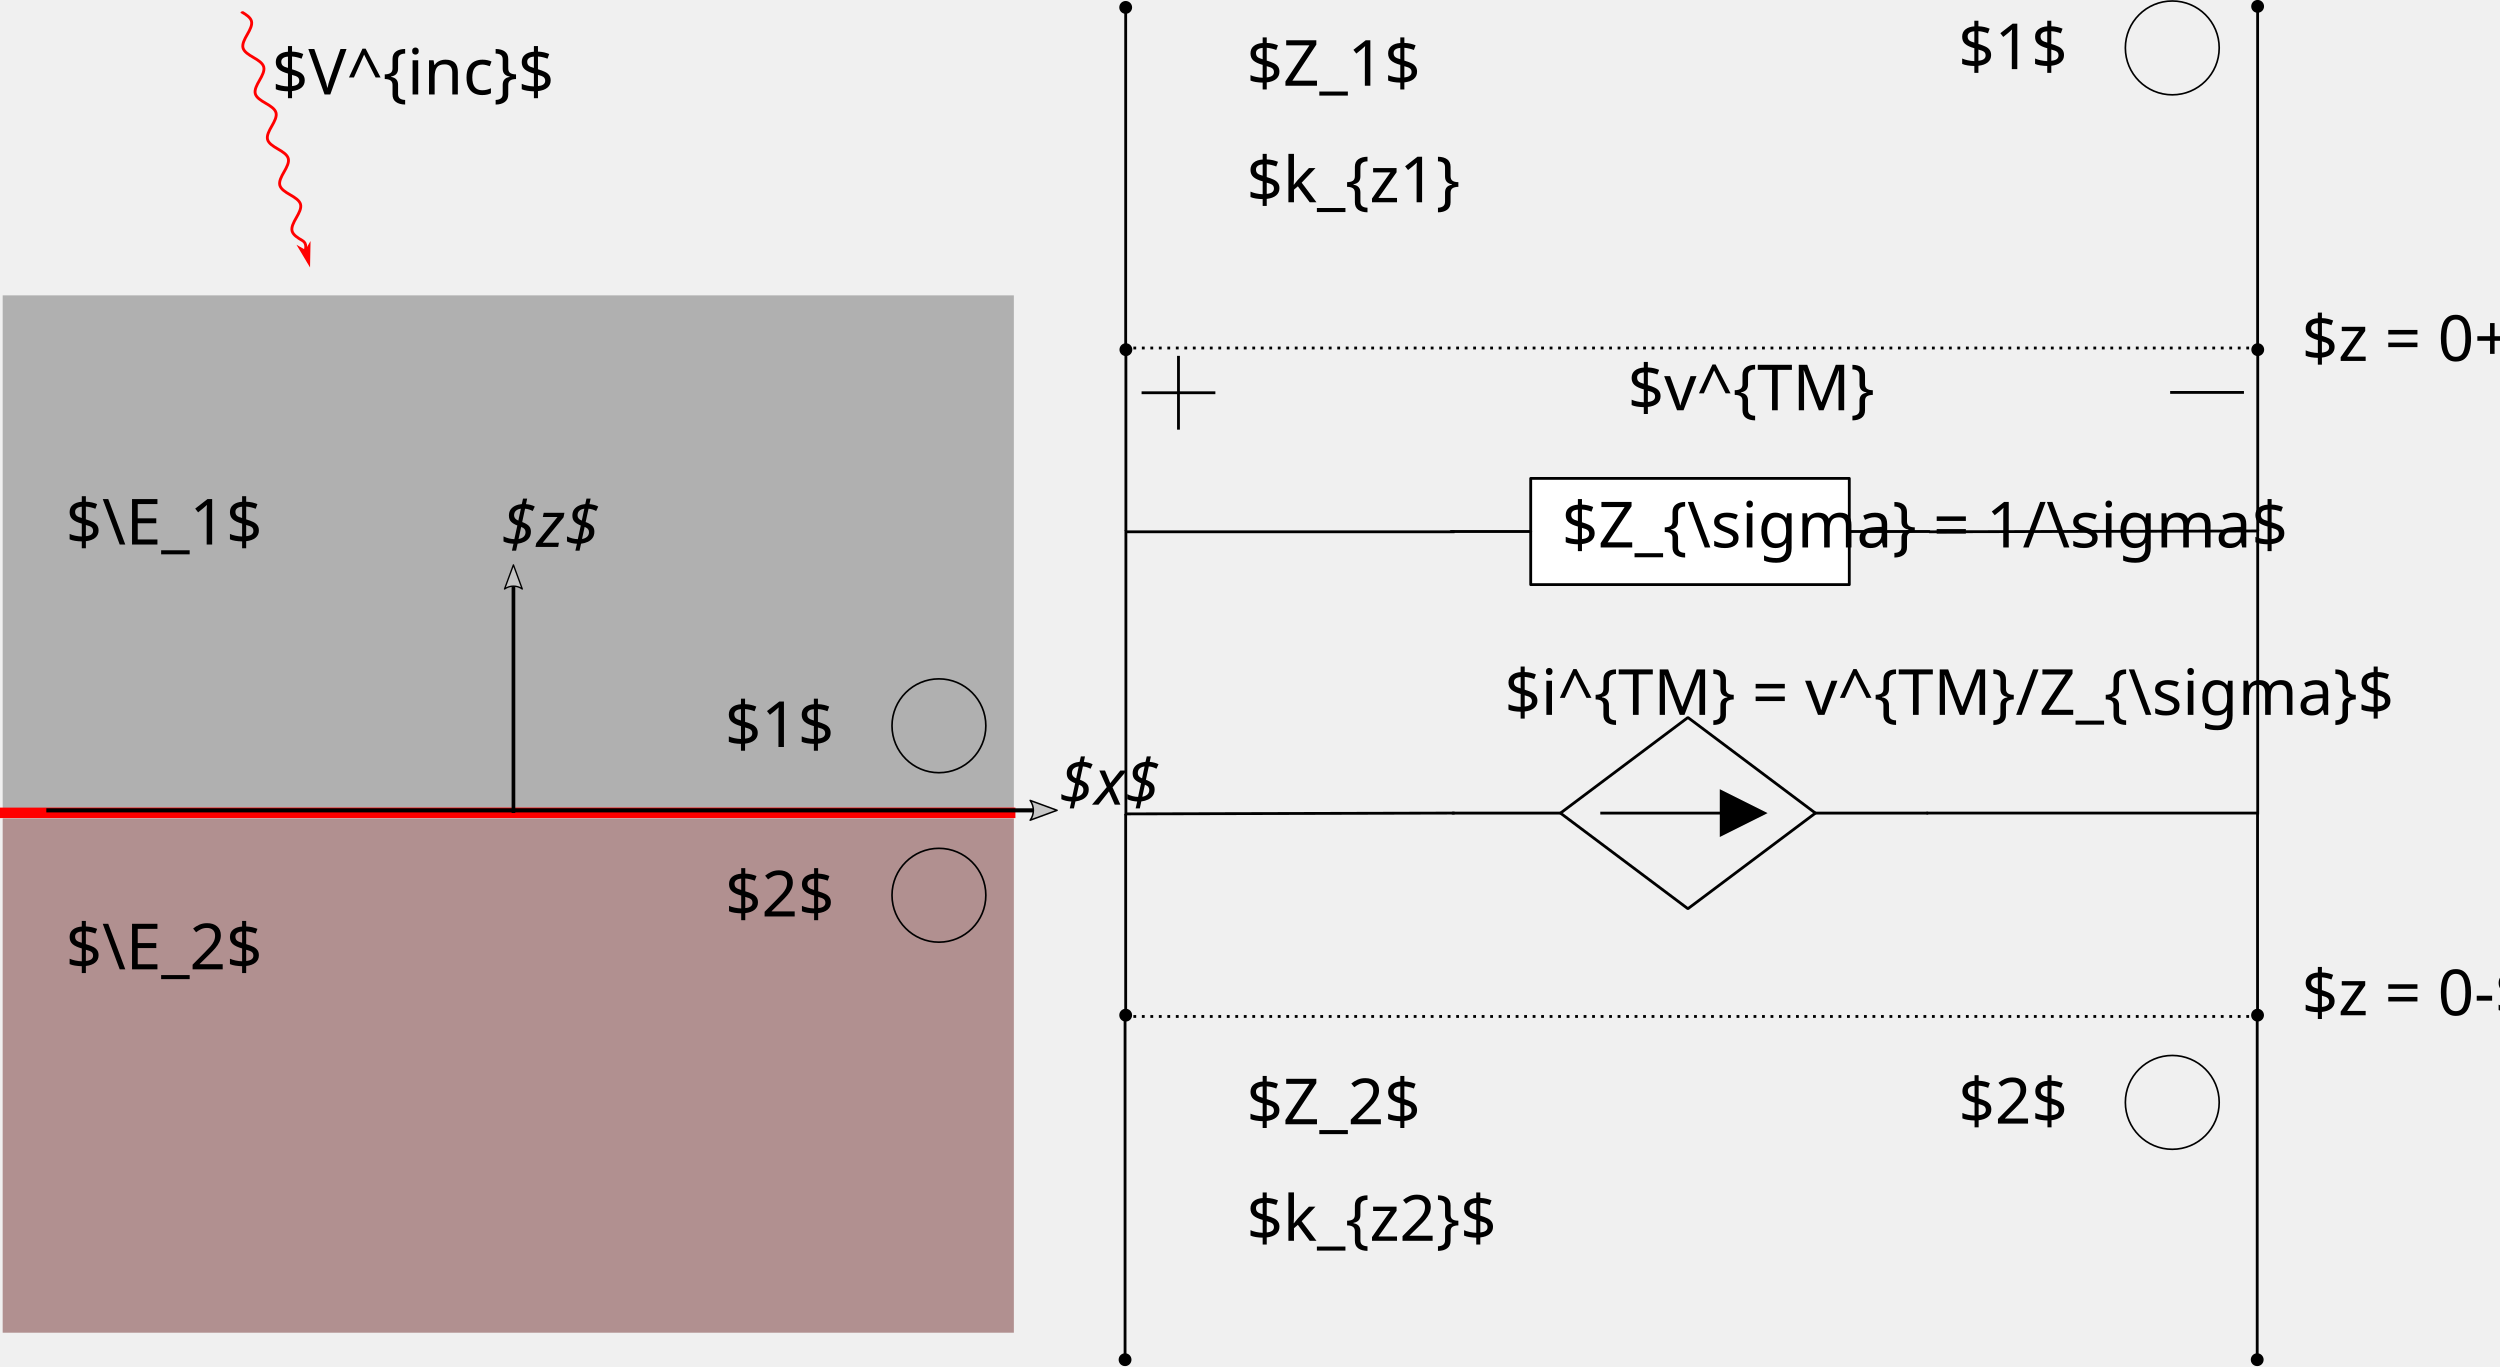
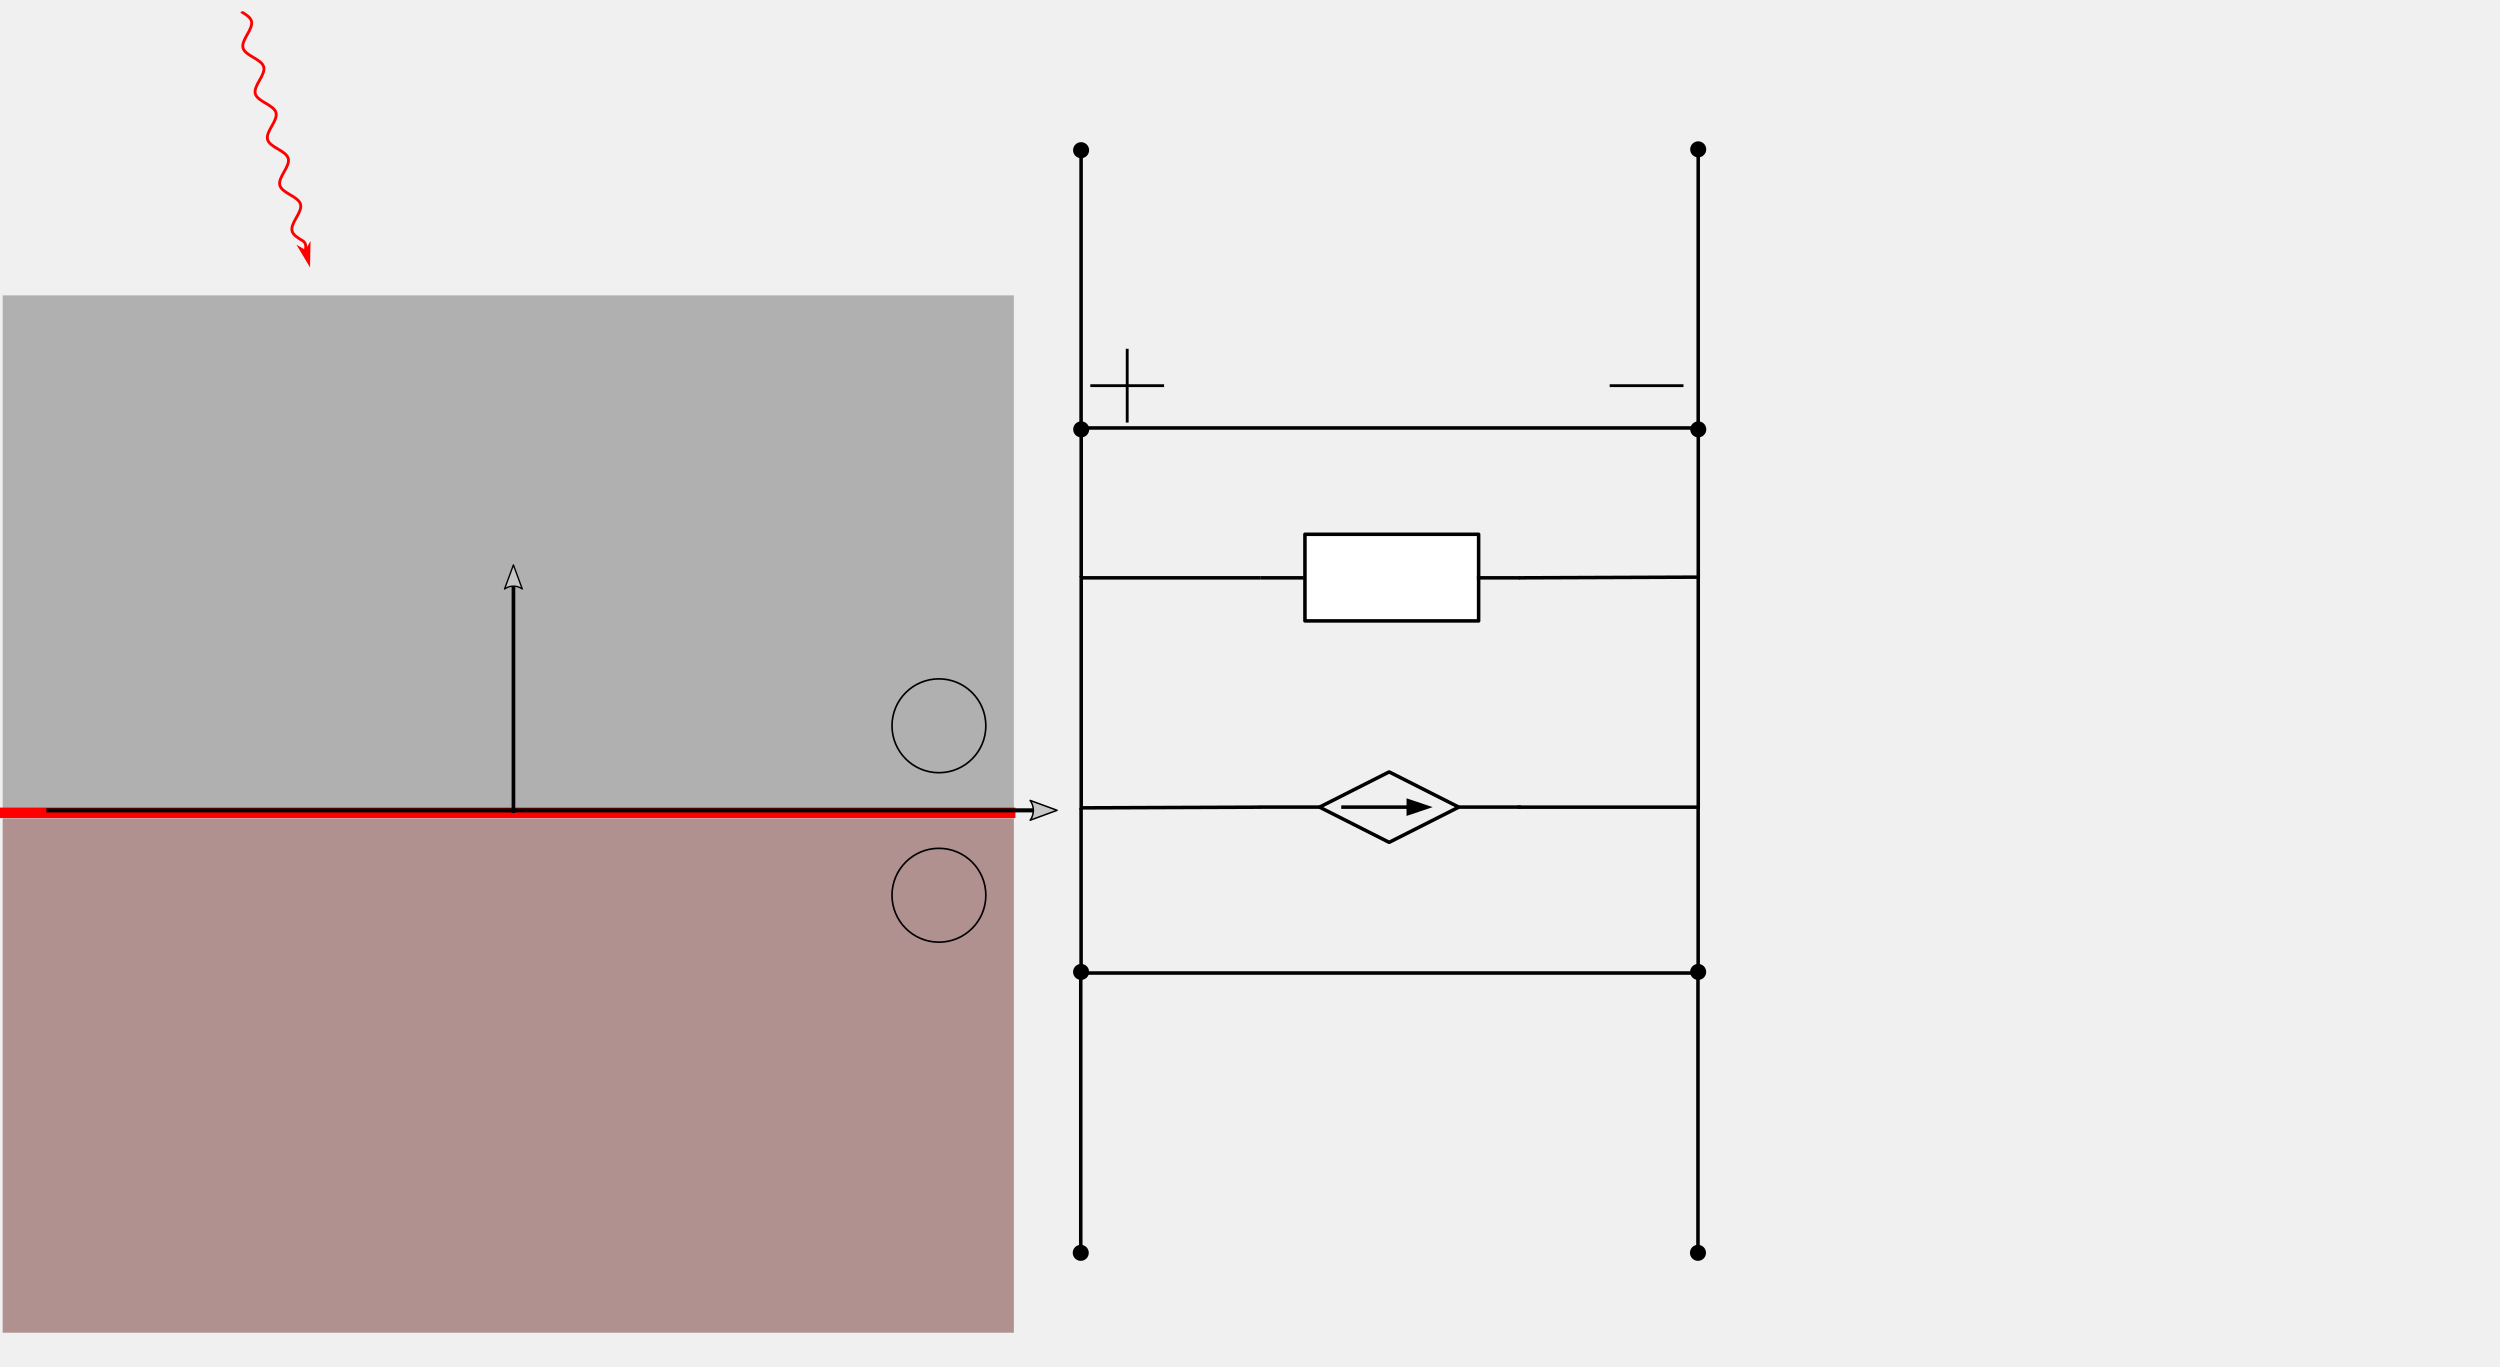
<svg xmlns="http://www.w3.org/2000/svg" width="249.15mm" height="136.142mm" viewBox="0 0 882.814 482.394" id="svg5549" version="1.1">
  <defs id="defs5551">
    <marker orient="auto" refY="0.0" refX="0.0" id="Arrow2Mstart" style="overflow:visible">
      <path id="path6175" style="fill-rule:evenodd;stroke-width:0.625;stroke-linejoin:round;stroke:#000000;stroke-opacity:1;fill:#c6c6c6;fill-opacity:1" d="M 8.719,4.034 L -2.207,0.016 L 8.719,-4.002 C 6.973,-1.63 6.983,1.616 8.719,4.034 z " transform="scale(0.6) translate(0,0)" />
    </marker>
    <marker orient="auto" refY="0.0" refX="0.0" id="Arrow2Mend" style="overflow:visible;">
      <path id="path6178" style="fill-rule:evenodd;stroke-width:0.625;stroke-linejoin:round;stroke:#000000;stroke-opacity:1;fill:#c6c6c6;fill-opacity:1" d="M 8.719,4.034 L -2.207,0.016 L 8.719,-4.002 C 6.973,-1.63 6.983,1.616 8.719,4.034 z " transform="scale(0.6) rotate(180) translate(0,0)" />
    </marker>
    <marker orient="auto" refY="0.0" refX="0.0" id="Arrow1Lend" style="overflow:visible;">
      <path id="path6154" d="M 0.0,0.0 L 5.0,-5.0 L -12.5,0.0 L 5.0,5.0 L 0.0,0.0 z " style="fill-rule:evenodd;stroke:#000000;stroke-width:1pt;stroke-opacity:1;fill:#000000;fill-opacity:1" transform="scale(0.8) rotate(180) translate(12.5,0)" />
    </marker>
    <marker orient="auto" refY="0" refX="0" id="marker8321" style="overflow:visible">
      <path id="path8323" d="m -2.5,-1 c 0,2.76 -2.24,5 -5,5 -2.76,0 -5,-2.24 -5,-5 0,-2.76 2.24,-5 5,-5 2.76,0 5,2.24 5,5 z" style="fill:#000000;fill-opacity:1;fill-rule:evenodd;stroke:#000000;stroke-width:1pt;stroke-opacity:1" transform="matrix(0.4,0,0,0.4,2.96,0.4)" />
    </marker>
    <marker orient="auto" refY="0" refX="0" id="marker8257" style="overflow:visible">
      <path id="path8259" d="m -2.5,-1 c 0,2.76 -2.24,5 -5,5 -2.76,0 -5,-2.24 -5,-5 0,-2.76 2.24,-5 5,-5 2.76,0 5,2.24 5,5 z" style="fill:#000000;fill-opacity:1;fill-rule:evenodd;stroke:#000000;stroke-width:1pt;stroke-opacity:1" transform="matrix(0.4,0,0,0.4,2.96,0.4)" />
    </marker>
    <marker style="overflow:visible" id="marker8187" refX="0" refY="0" orient="auto">
      <path transform="matrix(0.4,0,0,0.4,2.96,0.4)" style="fill:#000000;fill-opacity:1;fill-rule:evenodd;stroke:#000000;stroke-width:1pt;stroke-opacity:1" d="m -2.5,-1 c 0,2.76 -2.24,5 -5,5 -2.76,0 -5,-2.24 -5,-5 0,-2.76 2.24,-5 5,-5 2.76,0 5,2.24 5,5 z" id="path8189" />
    </marker>
    <marker orient="auto" refY="0" refX="0" id="marker8117" style="overflow:visible">
      <path id="path8119" d="m -2.5,-1 c 0,2.76 -2.24,5 -5,5 -2.76,0 -5,-2.24 -5,-5 0,-2.76 2.24,-5 5,-5 2.76,0 5,2.24 5,5 z" style="fill:#000000;fill-opacity:1;fill-rule:evenodd;stroke:#000000;stroke-width:1pt;stroke-opacity:1" transform="matrix(0.4,0,0,0.4,2.96,0.4)" />
    </marker>
    <marker orient="auto" refY="0" refX="0" id="marker8071" style="overflow:visible">
      <path id="path8073" d="m -2.5,-1 c 0,2.76 -2.24,5 -5,5 -2.76,0 -5,-2.24 -5,-5 0,-2.76 2.24,-5 5,-5 2.76,0 5,2.24 5,5 z" style="fill:#000000;fill-opacity:1;fill-rule:evenodd;stroke:#000000;stroke-width:1pt;stroke-opacity:1" transform="matrix(0.4,0,0,0.4,2.96,0.4)" />
    </marker>
    <marker style="overflow:visible" id="marker7997" refX="0" refY="0" orient="auto">
      <path transform="matrix(0.4,0,0,0.4,2.96,0.4)" style="fill:#000000;fill-opacity:1;fill-rule:evenodd;stroke:#000000;stroke-width:1pt;stroke-opacity:1" d="m -2.5,-1 c 0,2.76 -2.24,5 -5,5 -2.76,0 -5,-2.24 -5,-5 0,-2.76 2.24,-5 5,-5 2.76,0 5,2.24 5,5 z" id="path7999" />
    </marker>
    <marker style="overflow:visible" id="marker7963" refX="0" refY="0" orient="auto">
      <path transform="matrix(0.4,0,0,0.4,2.96,0.4)" style="fill:#000000;fill-opacity:1;fill-rule:evenodd;stroke:#000000;stroke-width:1pt;stroke-opacity:1" d="m -2.5,-1 c 0,2.76 -2.24,5 -5,5 -2.76,0 -5,-2.24 -5,-5 0,-2.76 2.24,-5 5,-5 2.76,0 5,2.24 5,5 z" id="path7965" />
    </marker>
    <marker orient="auto" refY="0" refX="0" id="marker7923" style="overflow:visible">
      <path id="path7925" d="m -2.5,-1 c 0,2.76 -2.24,5 -5,5 -2.76,0 -5,-2.24 -5,-5 0,-2.76 2.24,-5 5,-5 2.76,0 5,2.24 5,5 z" style="fill:#000000;fill-opacity:1;fill-rule:evenodd;stroke:#000000;stroke-width:1pt;stroke-opacity:1" transform="matrix(0.4,0,0,0.4,2.96,0.4)" />
    </marker>
    <marker style="overflow:visible" id="marker7437" refX="0" refY="0" orient="auto">
      <path transform="matrix(0.4,0,0,0.4,2.96,0.4)" style="fill:#000000;fill-opacity:1;fill-rule:evenodd;stroke:#000000;stroke-width:1pt;stroke-opacity:1" d="m -2.5,-1 c 0,2.76 -2.24,5 -5,5 -2.76,0 -5,-2.24 -5,-5 0,-2.76 2.24,-5 5,-5 2.76,0 5,2.24 5,5 z" id="path7439" />
    </marker>
    <marker style="overflow:visible" id="marker7415" refX="0" refY="0" orient="auto">
      <path transform="matrix(0.4,0,0,0.4,2.96,0.4)" style="fill:#000000;fill-opacity:1;fill-rule:evenodd;stroke:#000000;stroke-width:1pt;stroke-opacity:1" d="m -2.5,-1 c 0,2.76 -2.24,5 -5,5 -2.76,0 -5,-2.24 -5,-5 0,-2.76 2.24,-5 5,-5 2.76,0 5,2.24 5,5 z" id="path7417" />
    </marker>
    <marker style="overflow:visible" id="marker9013" refX="0" refY="0" orient="auto">
      <path transform="matrix(-0.4,0,0,-0.4,-4,0)" style="fill:#ff0000;fill-opacity:1;fill-rule:evenodd;stroke:#ff0000;stroke-width:1pt;stroke-opacity:1" d="M 0,0 5,-5 -12.5,0 5,5 0,0 Z" id="path9015" />
    </marker>
    <clipPath id="clipPath">
      <rect y="449.875" x="210.454" height="16.456" width="188.66" id="rect6231" style="opacity:1;fill:#ffffff;fill-opacity:1;stroke:#000000;stroke-width:1;stroke-linecap:round;stroke-linejoin:miter;stroke-miterlimit:4;stroke-dasharray:none;stroke-dashoffset:0;stroke-opacity:1" />
    </clipPath>
  </defs>
  <g id="layer1" transform="translate(216.8551,-185.1612)">
-     <path style="opacity:1;fill:none;fill-opacity:1;fill-rule:nonzero;stroke:#000000;stroke-width:1;stroke-linecap:round;stroke-linejoin:miter;stroke-miterlimit:4;stroke-dasharray:none;stroke-dashoffset:0;stroke-opacity:1" d="m 334.182,472.29 -38.081,0" id="path2003" />
-     <path style="opacity:1;fill:none;fill-opacity:1;fill-rule:nonzero;stroke:#000000;stroke-width:1;stroke-linecap:round;stroke-linejoin:miter;stroke-miterlimit:4;stroke-dasharray:none;stroke-dashoffset:0;stroke-opacity:1" d="m 424.207,472.29 39.55,0" id="path2005" />
-     <path id="path2011" d="m 348.248,472.29 45.013,0" style="opacity:1;fill:none;fill-opacity:1;fill-rule:nonzero;stroke:#000000;stroke-width:1;stroke-linecap:butt;stroke-linejoin:miter;stroke-miterlimit:4;stroke-dasharray:none;stroke-dashoffset:0;stroke-opacity:1" />
-     <path id="path2013" d="m 407.327,472.29 -16.88,-8.44 0,16.88 z" style="opacity:1;fill:#000000;fill-opacity:1;fill-rule:nonzero;stroke:none;stroke-width:0.622;stroke-linecap:butt;stroke-linejoin:miter;stroke-miterlimit:4;stroke-dasharray:none;stroke-dashoffset:0;stroke-opacity:1" />
-     <path style="opacity:1;fill:none;fill-opacity:1;fill-rule:nonzero;stroke:#000000;stroke-width:1;stroke-linecap:round;stroke-linejoin:bevel;stroke-miterlimit:4;stroke-dasharray:none;stroke-dashoffset:0;stroke-opacity:1" d="m 424.207,472.29 -45.013,-33.759 -45.013,33.759 45.013,33.759 z" id="path2024" />
-     <g id="g2433" transform="matrix(3,0,0,3,-1410.696,-1209.234)" style="stroke-width:0.333;stroke-linecap:round;stroke-linejoin:round;stroke-miterlimit:4;stroke-dasharray:none">
-       <rect y="521.112" x="578.125" height="12.5" width="37.5" id="rect14622" style="fill:#ffffff;fill-opacity:1;fill-rule:nonzero;stroke:#000000;stroke-width:0.333;stroke-linecap:round;stroke-linejoin:round;stroke-miterlimit:4;stroke-dasharray:none;stroke-dashoffset:0;stroke-opacity:1" />
-       <path id="path14625" d="m 578.125,527.362 -9.375,0" style="fill:none;fill-opacity:0.75;fill-rule:evenodd;stroke:#000000;stroke-width:0.333;stroke-linecap:round;stroke-linejoin:round;stroke-miterlimit:4;stroke-dasharray:none;stroke-opacity:1" />
-       <path id="path14627" d="m 615.625,527.362 9.375,0" style="fill:none;fill-opacity:0.75;fill-rule:evenodd;stroke:#000000;stroke-width:0.333;stroke-linecap:round;stroke-linejoin:round;stroke-miterlimit:4;stroke-dasharray:none;stroke-opacity:1" />
-     </g>
-     <path style="fill:none;fill-rule:evenodd;stroke:#000000;stroke-width:1px;stroke-linecap:butt;stroke-linejoin:miter;stroke-opacity:1" d="m 296.801,372.952 -116.076,0 0,99.619 116.076,-0.294" id="path6145" />
-     <path id="path7413" d="m 463.442,472.278 116.957,0 0,-99.619 -116.076,0.294" style="fill:none;fill-rule:evenodd;stroke:#000000;stroke-width:1px;stroke-linecap:butt;stroke-linejoin:miter;stroke-opacity:1" />
-     <path style="fill:none;fill-rule:evenodd;stroke:#000000;stroke-width:1px;stroke-linecap:butt;stroke-linejoin:miter;stroke-opacity:1;marker-end:url(#marker7997)" d="m 180.725,372.658 0,-64.062" id="path7897" />
-     <path style="fill:none;fill-rule:evenodd;stroke:#000000;stroke-width:1px;stroke-linecap:butt;stroke-linejoin:miter;stroke-opacity:1;marker-end:url(#marker7437)" d="m 180.652,472.571 0,71.115" id="path7899" />
-     <path id="path7901" d="m 580.414,372.658 0,-64.062" style="fill:none;fill-rule:evenodd;stroke:#000000;stroke-width:1px;stroke-linecap:butt;stroke-linejoin:miter;stroke-opacity:1;marker-end:url(#marker7963)" />
-     <path id="path7903" d="m 580.341,472.571 0,71.115" style="fill:none;fill-rule:evenodd;stroke:#000000;stroke-width:1px;stroke-linecap:butt;stroke-linejoin:miter;stroke-opacity:1;marker-end:url(#marker7923)" />
-     <path style="fill:none;fill-rule:evenodd;stroke:#000000;stroke-width:1;stroke-linecap:butt;stroke-linejoin:miter;stroke-miterlimit:4;stroke-dasharray:1, 2;stroke-dashoffset:0;stroke-opacity:1" d="m 180.364,544.102 400.623,0" id="path8043" />
-     <path id="path8045" d="m 180.364,308.051 400.623,0" style="fill:none;fill-rule:evenodd;stroke:#000000;stroke-width:1;stroke-linecap:butt;stroke-linejoin:miter;stroke-miterlimit:4;stroke-dasharray:1, 2;stroke-dashoffset:0;stroke-opacity:1" />
-     <circle id="path8055" style="fill:#000000;stroke:none" cx="180.432" cy="543.392" r="1.5" />
-     <path style="fill:none;fill-rule:evenodd;stroke:#000000;stroke-width:1px;stroke-linecap:butt;stroke-linejoin:miter;stroke-opacity:1;marker-end:url(#marker8257)" d="m 180.432,544.274 0,121.071" id="path8057" />
-     <path id="path8059" d="m 580.224,544.274 0,121.071" style="fill:none;fill-rule:evenodd;stroke:#000000;stroke-width:1px;stroke-linecap:butt;stroke-linejoin:miter;stroke-opacity:1;marker-end:url(#marker8321)" />
-     <path id="path8061" d="m 180.652,187.819 0,121.071" style="fill:none;fill-rule:evenodd;stroke:#000000;stroke-width:1px;stroke-linecap:butt;stroke-linejoin:miter;stroke-opacity:1;marker-start:url(#marker8117)" />
-     <path style="fill:none;fill-rule:evenodd;stroke:#000000;stroke-width:1px;stroke-linecap:butt;stroke-linejoin:miter;stroke-opacity:1;marker-start:url(#marker8187)" d="m 580.371,187.451 0,121.071" id="path8063" />
-     <g id="g8498" transform="translate(132.2381,-79.93062)">
+     <path style="opacity:1;fill:none;fill-opacity:1;fill-rule:nonzero;stroke:#000000;stroke-width:1.25;stroke-linecap:round;stroke-linejoin:miter;stroke-miterlimit:4;stroke-dasharray:none;stroke-dashoffset:0;stroke-opacity:1" d="m 249.093,470.179 -20.803,0" id="path2003" />
+     <path style="opacity:1;fill:none;fill-opacity:1;fill-rule:nonzero;stroke:#000000;stroke-width:1.25;stroke-linecap:round;stroke-linejoin:miter;stroke-miterlimit:4;stroke-dasharray:none;stroke-dashoffset:0;stroke-opacity:1" d="m 298.273,470.179 21.606,0" id="path2005" />
+     <path id="path2011" d="m 256.777,470.179 24.59,0" style="opacity:1;fill:none;fill-opacity:1;fill-rule:nonzero;stroke:#000000;stroke-width:1.25;stroke-linecap:butt;stroke-linejoin:miter;stroke-miterlimit:4;stroke-dasharray:none;stroke-dashoffset:0;stroke-opacity:1" />
+     <path id="path2013" d="m 289.052,470.179 -9.221,-3.109 0,6.219 z" style="opacity:1;fill:#000000;fill-opacity:1;fill-rule:nonzero;stroke:none;stroke-width:1.25;stroke-linecap:butt;stroke-linejoin:miter;stroke-miterlimit:4;stroke-dasharray:none;stroke-dashoffset:0;stroke-opacity:1" />
+     <path style="opacity:1;fill:none;fill-opacity:1;fill-rule:nonzero;stroke:#000000;stroke-width:1.25;stroke-linecap:round;stroke-linejoin:bevel;stroke-miterlimit:4;stroke-dasharray:none;stroke-dashoffset:0;stroke-opacity:1" d="m 298.273,470.179 -24.59,-12.437 -24.59,12.437 24.59,12.437 z" id="path2024" />
+     <rect style="fill:#ffffff;fill-opacity:1;fill-rule:nonzero;stroke:#000000;stroke-width:1.25;stroke-linecap:butt;stroke-linejoin:round;stroke-miterlimit:4;stroke-dasharray:none;stroke-dashoffset:0;stroke-opacity:1" id="rect14622" width="61.333" height="30.577" x="243.953" y="373.836" />
+     <path style="fill:none;fill-opacity:0.75;fill-rule:evenodd;stroke:#000000;stroke-width:1.25;stroke-linecap:butt;stroke-linejoin:round;stroke-miterlimit:4;stroke-dasharray:none;stroke-opacity:1" d="m 243.511,389.206 -15.333,0" id="path14625" />
+     <path style="fill:none;fill-opacity:0.75;fill-rule:evenodd;stroke:#000000;stroke-width:1.25;stroke-linecap:butt;stroke-linejoin:round;stroke-miterlimit:4;stroke-dasharray:none;stroke-opacity:1" d="m 304.665,389.219 15.333,0" id="path14627" />
+     <path style="fill:none;fill-rule:evenodd;stroke:#000000;stroke-width:1.25;stroke-linecap:butt;stroke-linejoin:miter;stroke-miterlimit:4;stroke-dasharray:none;stroke-opacity:1" d="m 228.228,389.206 -63.282,0 0,81.229 63.282,-0.24" id="path6145" />
+     <path id="path7413" d="m 319.078,470.195 63.763,0 0,-81.229 -63.282,0.24" style="fill:none;fill-rule:evenodd;stroke:#000000;stroke-width:1.25;stroke-linecap:butt;stroke-linejoin:miter;stroke-miterlimit:4;stroke-dasharray:none;stroke-opacity:1" />
+     <path style="fill:none;fill-rule:evenodd;stroke:#000000;stroke-width:1.25;stroke-linecap:butt;stroke-linejoin:miter;stroke-miterlimit:4;stroke-dasharray:none;stroke-opacity:1;marker-end:url(#marker7997)" d="m 164.946,388.966 0,-52.236" id="path7897" />
+     <path style="fill:none;fill-rule:evenodd;stroke:#000000;stroke-width:1.25;stroke-linecap:butt;stroke-linejoin:miter;stroke-miterlimit:4;stroke-dasharray:none;stroke-opacity:1;marker-end:url(#marker7437)" d="m 164.906,470.435 0,57.986" id="path7899" />
+     <path id="path7901" d="m 382.849,388.966 0,-52.236" style="fill:none;fill-rule:evenodd;stroke:#000000;stroke-width:1.25;stroke-linecap:butt;stroke-linejoin:miter;stroke-miterlimit:4;stroke-dasharray:none;stroke-opacity:1;marker-end:url(#marker7963)" />
+     <path id="path7903" d="m 382.809,470.435 0,57.986" style="fill:none;fill-rule:evenodd;stroke:#000000;stroke-width:1.25;stroke-linecap:butt;stroke-linejoin:miter;stroke-miterlimit:4;stroke-dasharray:none;stroke-opacity:1;marker-end:url(#marker7923)" />
+     <path style="fill:none;fill-rule:evenodd;stroke:#000000;stroke-width:1.25;stroke-linecap:butt;stroke-linejoin:miter;stroke-miterlimit:4;stroke-dasharray:none;stroke-dashoffset:0;stroke-opacity:1" d="m 164.749,528.76 218.412,0" id="path8043" />
+     <path id="path8045" d="m 164.749,336.286 218.412,0" style="fill:none;fill-rule:evenodd;stroke:#000000;stroke-width:1.25;stroke-linecap:butt;stroke-linejoin:miter;stroke-miterlimit:4;stroke-dasharray:none;stroke-dashoffset:0;stroke-opacity:1" />
+     <ellipse id="path8055" style="fill:#000000;stroke:none;stroke-width:1.25;stroke-miterlimit:4;stroke-dasharray:none" cx="164.786" cy="528.181" rx="0.818" ry="1.223" />
+     <path style="fill:none;fill-rule:evenodd;stroke:#000000;stroke-width:1.25;stroke-linecap:butt;stroke-linejoin:miter;stroke-miterlimit:4;stroke-dasharray:none;stroke-opacity:1;marker-end:url(#marker8257)" d="m 164.786,528.9 0,98.721" id="path8057" />
+     <path id="path8059" d="m 382.745,528.9 0,98.721" style="fill:none;fill-rule:evenodd;stroke:#000000;stroke-width:1.25;stroke-linecap:butt;stroke-linejoin:miter;stroke-miterlimit:4;stroke-dasharray:none;stroke-opacity:1;marker-end:url(#marker8321)" />
+     <path id="path8061" d="m 164.906,238.249 0,98.721" style="fill:none;fill-rule:evenodd;stroke:#000000;stroke-width:1.25;stroke-linecap:butt;stroke-linejoin:miter;stroke-miterlimit:4;stroke-dasharray:none;stroke-opacity:1;marker-start:url(#marker8117)" />
+     <path style="fill:none;fill-rule:evenodd;stroke:#000000;stroke-width:1.25;stroke-linecap:butt;stroke-linejoin:miter;stroke-miterlimit:4;stroke-dasharray:none;stroke-opacity:1;marker-start:url(#marker8187)" d="m 382.825,237.95 0,98.721" id="path8063" />
+     <g id="g8498" transform="translate(114.1324,-82.43167)">
      <path id="path1836" d="m 80.086,403.784 -26.059,0" style="fill:none;stroke:#000000;stroke-width:1;stroke-linecap:butt;stroke-linejoin:miter;stroke-miterlimit:4;stroke-dasharray:none;stroke-opacity:1" />
      <path id="path1838" d="m 67.057,416.814 0,-26.059" style="fill:none;stroke:#000000;stroke-width:1;stroke-linecap:butt;stroke-linejoin:miter;stroke-miterlimit:4;stroke-dasharray:none;stroke-opacity:1" />
    </g>
-     <path id="path1852" d="m 575.539,323.733 -26.059,0" style="fill:none;stroke:#000000;stroke-width:1;stroke-linecap:butt;stroke-linejoin:miter;stroke-miterlimit:4;stroke-dasharray:none;stroke-opacity:1" />
+     <path id="path1852" d="m 377.624,321.353 -26.059,0" style="fill:none;stroke:#000000;stroke-width:1;stroke-linecap:butt;stroke-linejoin:miter;stroke-miterlimit:4;stroke-dasharray:none;stroke-opacity:1" />
    <g id="g8553" transform="translate(102.2338,-123.013)">
-       <circle r="16.568" cy="697.453" cx="448" id="circle6498" style="opacity:1;fill:none;fill-opacity:1;fill-rule:nonzero;stroke:#000000;stroke-width:0.592;stroke-linecap:square;stroke-linejoin:round;stroke-miterlimit:4;stroke-dasharray:none;stroke-dashoffset:0;stroke-opacity:1" />
+       <circle r="16.568" cy="854.077" cx="448" id="circle6498" style="opacity:1;fill:none;fill-opacity:1;fill-rule:nonzero;stroke:#000000;stroke-width:0.592;stroke-linecap:square;stroke-linejoin:round;stroke-miterlimit:4;stroke-dasharray:none;stroke-dashoffset:0;stroke-opacity:1" />
    </g>
-     <g id="g8577">
+     <g id="g8577" transform="translate(0,-89.93252)">
      <circle style="opacity:1;fill:none;fill-opacity:1;fill-rule:nonzero;stroke:#000000;stroke-width:0.592;stroke-linecap:square;stroke-linejoin:round;stroke-miterlimit:4;stroke-dasharray:none;stroke-dashoffset:0;stroke-opacity:1" id="circle8560" cx="550.234" cy="202.077" r="16.568" />
    </g>
    <rect style="opacity:1;fill:#b19090;fill-opacity:1;stroke:none;stroke-width:1.235;stroke-linecap:butt;stroke-linejoin:miter;stroke-miterlimit:4;stroke-dasharray:none;stroke-dashoffset:0;stroke-opacity:1" id="rect8569" width="357.076" height="181.616" x="-215.91" y="474.161" />
    <rect y="289.466" x="-215.91" height="181.616" width="357.076" id="rect8571" style="opacity:1;fill:#b0b0b0;fill-opacity:1;stroke:none;stroke-width:1.235;stroke-linecap:butt;stroke-linejoin:miter;stroke-miterlimit:4;stroke-dasharray:none;stroke-dashoffset:0;stroke-opacity:1" />
    <path style="fill:none;fill-rule:evenodd;stroke:#ff0000;stroke-width:3.699;stroke-linecap:butt;stroke-linejoin:miter;stroke-miterlimit:4;stroke-dasharray:none;stroke-opacity:1" d="m -216.855,472.197 358.566,0" id="path8573" />
    <g id="g8582" transform="translate(-435.5325,239.3766)">
      <circle r="16.568" cy="202.077" cx="550.234" id="circle8584" style="opacity:1;fill:none;fill-opacity:1;fill-rule:nonzero;stroke:#000000;stroke-width:0.592;stroke-linecap:square;stroke-linejoin:round;stroke-miterlimit:4;stroke-dasharray:none;stroke-dashoffset:0;stroke-opacity:1" />
    </g>
    <g transform="translate(-333.2987,-196.1558)" id="g8590">
      <circle style="opacity:1;fill:none;fill-opacity:1;fill-rule:nonzero;stroke:#000000;stroke-width:0.592;stroke-linecap:square;stroke-linejoin:round;stroke-miterlimit:4;stroke-dasharray:none;stroke-dashoffset:0;stroke-opacity:1" id="circle8592" cx="448" cy="697.453" r="16.568" />
    </g>
    <path style="fill:#c6c6c6;fill-opacity:1;stroke:#000000;stroke-width:1.299;stroke-miterlimit:4;stroke-dasharray:none;stroke-dashoffset:0;stroke-opacity:1;marker-start:url(#Arrow2Mstart)" d="m -35.545,386.358 0,85.89" id="path3161" />
    <path style="fill:#c6c6c6;fill-opacity:1;stroke:#000000;stroke-width:1.45;stroke-miterlimit:4;stroke-dasharray:none;stroke-dashoffset:0;stroke-opacity:1;marker-end:url(#Arrow2Mend)" d="m -200.496,471.316 355,0" id="path3163" />
    <path transform="matrix(0.1377994,0.5142745,-0.5142745,0.1377994,74.87411,17.90945)" style="opacity:1;fill:none;fill-opacity:1;stroke:#ff0000;stroke-width:1.9;stroke-linecap:butt;stroke-linejoin:miter;stroke-miterlimit:4;stroke-dasharray:none;stroke-dashoffset:0;stroke-opacity:1;marker-end:url(#marker9013)" d="m 210.454,458.103 c 2.62,-2.62 5.241,-5.002 7.861,-5.004 2.62,-0.002 5.241,2.384 7.861,5.004 2.62,2.62 5.241,5.002 7.861,5.004 2.62,0.002 5.241,-2.384 7.861,-5.004 2.62,-2.62 5.241,-5.002 7.861,-5.004 2.62,-0.002 5.241,2.384 7.861,5.004 2.62,2.62 5.241,5.002 7.861,5.004 2.62,0.002 5.241,-2.384 7.861,-5.004 2.62,-2.62 5.241,-5.002 7.861,-5.004 2.62,-0.002 5.241,2.384 7.861,5.004 2.62,2.62 5.241,5.002 7.861,5.004 2.62,0.002 5.241,-2.384 7.861,-5.004 2.62,-2.62 5.241,-5.002 7.861,-5.004 2.62,-0.002 5.241,2.384 7.861,5.004 2.62,2.62 5.241,5.002 7.861,5.004 2.62,0.002 5.241,-2.384 7.861,-5.004 2.62,-2.62 5.241,-5.002 7.861,-5.004 2.62,-0.002 5.241,2.384 7.861,5.004 2.62,2.62 5.241,5.002 7.861,5.004 2.62,0.002 5.241,-2.384 7.861,-5.004 2.62,-2.62 6.221,-0.393 6.221,-0.393 0,0 2.158,0.125 8.558,0.141" title="sin(x)" clip-path="url(#clipPath)" id="path9011" />
-     <g id="g4539">
-       <text xml:space="preserve" style="font-style:normal;font-variant:normal;font-weight:normal;font-stretch:normal;font-size:26.667px;line-height:28px;font-family:'DejaVu Sans Mono';-inkscape-font-specification:'DejaVu Sans Mono';text-align:center;letter-spacing:0px;word-spacing:0px;writing-mode:lr-tb;text-anchor:middle;fill:#000000;fill-opacity:1;stroke:none;stroke-width:1px;stroke-linecap:butt;stroke-linejoin:miter;stroke-opacity:1" x="447.989" y="704.946" id="text6531" transform="translate(102.2338,-123.013)">
-         <tspan id="tspan6529" x="447.989" y="704.946" style="font-style:normal;font-variant:normal;font-weight:500;font-stretch:normal;font-size:22.5px;font-family:'CMU Serif';-inkscape-font-specification:'CMU Serif Medium'">$2$</tspan>
-       </text>
-       <text id="text8562" y="209.569" x="550.144" style="font-style:normal;font-variant:normal;font-weight:normal;font-stretch:normal;font-size:26.667px;line-height:28px;font-family:'DejaVu Sans Mono';-inkscape-font-specification:'DejaVu Sans Mono';text-align:center;letter-spacing:0px;word-spacing:0px;writing-mode:lr-tb;text-anchor:middle;fill:#000000;fill-opacity:1;stroke:none;stroke-width:1px;stroke-linecap:butt;stroke-linejoin:miter;stroke-opacity:1" xml:space="preserve">
-         <tspan style="font-style:normal;font-variant:normal;font-weight:500;font-stretch:normal;font-size:22.5px;font-family:'CMU Serif';-inkscape-font-specification:'CMU Serif Medium'" y="209.569" x="550.144" id="tspan8564">$1$</tspan>
-       </text>
-       <text xml:space="preserve" style="font-style:normal;font-variant:normal;font-weight:normal;font-stretch:normal;font-size:26.667px;line-height:28px;font-family:'DejaVu Sans Mono';-inkscape-font-specification:'DejaVu Sans Mono';text-align:center;letter-spacing:0px;word-spacing:0px;writing-mode:lr-tb;text-anchor:middle;fill:#000000;fill-opacity:1;stroke:none;stroke-width:1px;stroke-linecap:butt;stroke-linejoin:miter;stroke-opacity:1" x="550.144" y="209.569" id="text8586" transform="translate(-435.5325,239.3766)">
-         <tspan id="tspan8588" x="550.144" y="209.569" style="font-style:normal;font-variant:normal;font-weight:500;font-stretch:normal;font-size:22.5px;font-family:'CMU Serif';-inkscape-font-specification:'CMU Serif Medium'">$1$</tspan>
-       </text>
-       <text id="text8594" y="704.946" x="447.989" style="font-style:normal;font-variant:normal;font-weight:normal;font-stretch:normal;font-size:26.667px;line-height:28px;font-family:'DejaVu Sans Mono';-inkscape-font-specification:'DejaVu Sans Mono';text-align:center;letter-spacing:0px;word-spacing:0px;writing-mode:lr-tb;text-anchor:middle;fill:#000000;fill-opacity:1;stroke:none;stroke-width:1px;stroke-linecap:butt;stroke-linejoin:miter;stroke-opacity:1" xml:space="preserve" transform="translate(-333.2987,-196.1558)">
-         <tspan style="font-style:normal;font-variant:normal;font-weight:500;font-stretch:normal;font-size:22.5px;font-family:'CMU Serif';-inkscape-font-specification:'CMU Serif Medium'" y="704.946" x="447.989" id="tspan8596">$2$</tspan>
-       </text>
-       <text id="text8047" y="543.687" x="595.948" style="font-style:normal;font-variant:normal;font-weight:500;font-stretch:normal;font-size:22.5px;line-height:106%;font-family:'CMU Serif';-inkscape-font-specification:'CMU Serif, Medium';text-align:start;letter-spacing:0px;word-spacing:0px;writing-mode:lr-tb;text-anchor:start;fill:#000000;fill-opacity:1;stroke:none;stroke-width:1px;stroke-linecap:butt;stroke-linejoin:miter;stroke-opacity:1" xml:space="preserve">
-         <tspan y="543.687" x="595.948" id="tspan8049">$z = 0-$</tspan>
-       </text>
-       <text xml:space="preserve" style="font-style:normal;font-variant:normal;font-weight:500;font-stretch:normal;font-size:22.5px;line-height:106%;font-family:'CMU Serif';-inkscape-font-specification:'CMU Serif, Medium';text-align:start;letter-spacing:0px;word-spacing:0px;writing-mode:lr-tb;text-anchor:start;fill:#000000;fill-opacity:1;stroke:none;stroke-width:1px;stroke-linecap:butt;stroke-linejoin:miter;stroke-opacity:1" x="595.948" y="312.622" id="text8051">
-         <tspan id="tspan8053" x="595.948" y="312.622">$z = 0+$</tspan>
-       </text>
-       <text id="text8397" y="215.442" x="223.336" style="font-style:normal;font-variant:normal;font-weight:500;font-stretch:normal;font-size:22.5px;line-height:106%;font-family:'CMU Serif';-inkscape-font-specification:'CMU Serif, Medium';text-align:start;letter-spacing:0px;word-spacing:0px;writing-mode:lr-tb;text-anchor:start;fill:#000000;fill-opacity:1;stroke:none;stroke-width:1px;stroke-linecap:butt;stroke-linejoin:miter;stroke-opacity:1" xml:space="preserve">
-         <tspan y="215.442" x="223.336" id="tspan8399">$Z_1$<tspan id="tspan8401" style="font-size:65%;baseline-shift:sub" />
-         </tspan>
-       </text>
-       <text xml:space="preserve" style="font-style:normal;font-variant:normal;font-weight:500;font-stretch:normal;font-size:22.5px;line-height:106%;font-family:'CMU Serif';-inkscape-font-specification:'CMU Serif, Medium';text-align:start;letter-spacing:0px;word-spacing:0px;writing-mode:lr-tb;text-anchor:start;fill:#000000;fill-opacity:1;stroke:none;stroke-width:1px;stroke-linecap:butt;stroke-linejoin:miter;stroke-opacity:1" x="223.336" y="256.582" id="text8403">
-         <tspan id="tspan8405" x="223.336" y="256.582">$k_{z1}<tspan style="font-size:65%;baseline-shift:sub" id="tspan8407" />
-         </tspan>
-       </text>
-       <text xml:space="preserve" style="font-style:normal;font-variant:normal;font-weight:500;font-stretch:normal;font-size:22.5px;line-height:106%;font-family:'CMU Serif';-inkscape-font-specification:'CMU Serif, Medium';text-align:start;letter-spacing:0px;word-spacing:0px;writing-mode:lr-tb;text-anchor:start;fill:#000000;fill-opacity:1;stroke:none;stroke-width:1px;stroke-linecap:butt;stroke-linejoin:miter;stroke-opacity:1" x="223.336" y="582.182" id="text8411">
-         <tspan id="tspan8413" x="223.336" y="582.182">$Z_2$<tspan id="tspan8423" style="font-size:65%;baseline-shift:sub" />
-         </tspan>
-       </text>
-       <text id="text8417" y="623.323" x="223.336" style="font-style:normal;font-variant:normal;font-weight:500;font-stretch:normal;font-size:22.5px;line-height:106%;font-family:'CMU Serif';-inkscape-font-specification:'CMU Serif, Medium';text-align:start;letter-spacing:0px;word-spacing:0px;writing-mode:lr-tb;text-anchor:start;fill:#000000;fill-opacity:1;stroke:none;stroke-width:1px;stroke-linecap:butt;stroke-linejoin:miter;stroke-opacity:1" xml:space="preserve">
-         <tspan y="623.323" x="223.336" id="tspan8419">$k_{z2}$<tspan id="tspan9012" style="font-size:65%;baseline-shift:sub" />
-         </tspan>
-       </text>
-       <text id="text8425" y="378.477" x="334.652" style="font-style:normal;font-variant:normal;font-weight:500;font-stretch:normal;font-size:22.5px;line-height:106%;font-family:'CMU Serif';-inkscape-font-specification:'CMU Serif, Medium';text-align:start;letter-spacing:0px;word-spacing:0px;writing-mode:lr-tb;text-anchor:start;fill:#000000;fill-opacity:1;stroke:none;stroke-width:1px;stroke-linecap:butt;stroke-linejoin:miter;stroke-opacity:1" xml:space="preserve">
-         <tspan y="378.477" x="334.652" id="tspan8427">$Z_{\sigma} = 1/\sigma$</tspan>
-       </text>
-       <text id="text8502" y="330.048" x="357.925" style="font-style:normal;font-variant:normal;font-weight:500;font-stretch:normal;font-size:22.5px;line-height:106%;font-family:'CMU Serif';-inkscape-font-specification:'CMU Serif, Medium';text-align:start;letter-spacing:0px;word-spacing:0px;writing-mode:lr-tb;text-anchor:start;fill:#000000;fill-opacity:1;stroke:none;stroke-width:1px;stroke-linecap:butt;stroke-linejoin:miter;stroke-opacity:1" xml:space="preserve">
-         <tspan style="font-style:normal;font-variant:normal;font-weight:500;font-stretch:normal;font-family:'CMU Serif';-inkscape-font-specification:'CMU Serif Medium'" y="330.048" x="357.925" id="tspan8504">$v^{TM}</tspan>
-       </text>
-       <text id="text8508" y="437.602" x="314.433" style="font-style:normal;font-variant:normal;font-weight:500;font-stretch:normal;font-size:22.5px;line-height:106%;font-family:'CMU Serif';-inkscape-font-specification:'CMU Serif, Medium';text-align:start;letter-spacing:0px;word-spacing:0px;writing-mode:lr-tb;text-anchor:start;fill:#000000;fill-opacity:1;stroke:none;stroke-width:1px;stroke-linecap:butt;stroke-linejoin:miter;stroke-opacity:1" xml:space="preserve">
-         <tspan style="font-style:normal;font-variant:normal;font-weight:500;font-stretch:normal;font-family:'CMU Serif';-inkscape-font-specification:'CMU Serif Medium'" y="437.602" x="314.433" id="tspan8510">$i^{TM} = v^{TM}/Z_{\sigma}$</tspan>
-       </text>
-       <text id="text8598" y="377.453" x="-193.662" style="font-style:normal;font-variant:normal;font-weight:500;font-stretch:normal;font-size:22.5px;line-height:106%;font-family:'CMU Serif';-inkscape-font-specification:'CMU Serif, Medium';text-align:start;letter-spacing:0px;word-spacing:0px;writing-mode:lr-tb;text-anchor:start;fill:#000000;fill-opacity:1;stroke:none;stroke-width:1px;stroke-linecap:butt;stroke-linejoin:miter;stroke-opacity:1" xml:space="preserve">
-         <tspan y="377.453" x="-193.662" id="tspan8600">$\E_1$<tspan id="tspan8602" style="font-size:65%;baseline-shift:sub" />
-         </tspan>
-       </text>
-       <text xml:space="preserve" style="font-style:normal;font-variant:normal;font-weight:500;font-stretch:normal;font-size:22.5px;line-height:106%;font-family:'CMU Serif';-inkscape-font-specification:'CMU Serif, Medium';text-align:start;letter-spacing:0px;word-spacing:0px;writing-mode:lr-tb;text-anchor:start;fill:#000000;fill-opacity:1;stroke:none;stroke-width:1px;stroke-linecap:butt;stroke-linejoin:miter;stroke-opacity:1" x="-193.662" y="527.453" id="text8604">
-         <tspan id="tspan8606" x="-193.662" y="527.453">$\E_2$<tspan style="font-size:65%;baseline-shift:sub" id="tspan8608" />
-         </tspan>
-       </text>
-       <text id="text8666" y="378.308" x="-39.816" style="font-style:normal;font-variant:normal;font-weight:500;font-stretch:normal;font-size:22.5px;line-height:106%;font-family:'CMU Serif';-inkscape-font-specification:'CMU Serif, Medium';text-align:start;letter-spacing:0px;word-spacing:0px;writing-mode:lr-tb;text-anchor:start;fill:#000000;fill-opacity:1;stroke:none;stroke-width:1px;stroke-linecap:butt;stroke-linejoin:miter;stroke-opacity:1" xml:space="preserve">
-         <tspan style="font-style:italic;font-variant:normal;font-weight:500;font-stretch:normal;font-family:'CMU Serif';-inkscape-font-specification:'CMU Serif Medium Italic'" y="378.308" x="-39.816" id="tspan8668">$z$</tspan>
-       </text>
-       <text id="text8670" y="469.321" x="157.171" style="font-style:normal;font-variant:normal;font-weight:500;font-stretch:normal;font-size:22.5px;line-height:106%;font-family:'CMU Serif';-inkscape-font-specification:'CMU Serif, Medium';text-align:start;letter-spacing:0px;word-spacing:0px;writing-mode:lr-tb;text-anchor:start;fill:#000000;fill-opacity:1;stroke:none;stroke-width:1px;stroke-linecap:butt;stroke-linejoin:miter;stroke-opacity:1" xml:space="preserve">
-         <tspan style="font-style:italic;font-variant:normal;font-weight:500;font-stretch:normal;font-family:'CMU Serif';-inkscape-font-specification:'CMU Serif Medium Italic'" y="469.321" x="157.171" id="tspan8672">$x$</tspan>
-       </text>
-       <text id="text10430" y="218.516" x="-120.855" style="font-style:normal;font-variant:normal;font-weight:500;font-stretch:normal;font-size:22.5px;line-height:106%;font-family:'CMU Serif';-inkscape-font-specification:'CMU Serif, Medium';text-align:start;letter-spacing:0px;word-spacing:0px;writing-mode:lr-tb;text-anchor:start;fill:#000000;fill-opacity:1;stroke:none;stroke-width:1px;stroke-linecap:butt;stroke-linejoin:miter;stroke-opacity:1" xml:space="preserve">
-         <tspan style="font-style:normal;font-variant:normal;font-weight:500;font-stretch:normal;font-family:'CMU Serif';-inkscape-font-specification:'CMU Serif Medium'" y="218.516" x="-120.855" id="tspan10432">$V^{inc}$</tspan>
-       </text>
-     </g>
+     <g id="g4539" />
+   </g>
+   <g id="layer2" style="display:none">
+     <text transform="translate(319.0888,-308.1742)" id="text4584" y="704.946" x="447.989" style="font-style:normal;font-variant:normal;font-weight:normal;font-stretch:normal;font-size:26.667px;line-height:28px;font-family:'DejaVu Sans Mono';-inkscape-font-specification:'DejaVu Sans Mono';text-align:center;letter-spacing:0px;word-spacing:0px;writing-mode:lr-tb;text-anchor:middle;fill:#000000;fill-opacity:1;stroke:none;stroke-width:1px;stroke-linecap:butt;stroke-linejoin:miter;stroke-opacity:1" xml:space="preserve">
+       <tspan style="font-style:normal;font-variant:normal;font-weight:500;font-stretch:normal;font-size:22.5px;font-family:'CMU Serif';-inkscape-font-specification:'CMU Serif Medium'" y="704.946" x="447.989" id="tspan4586">$2$</tspan>
+     </text>
+     <text transform="translate(216.8551,-185.1612)" xml:space="preserve" style="font-style:normal;font-variant:normal;font-weight:normal;font-stretch:normal;font-size:26.667px;line-height:28px;font-family:'DejaVu Sans Mono';-inkscape-font-specification:'DejaVu Sans Mono';text-align:center;letter-spacing:0px;word-spacing:0px;writing-mode:lr-tb;text-anchor:middle;fill:#000000;fill-opacity:1;stroke:none;stroke-width:1px;stroke-linecap:butt;stroke-linejoin:miter;stroke-opacity:1" x="550.144" y="209.569" id="text4588">
+       <tspan id="tspan4590" x="550.144" y="209.569" style="font-style:normal;font-variant:normal;font-weight:500;font-stretch:normal;font-size:22.5px;font-family:'CMU Serif';-inkscape-font-specification:'CMU Serif Medium'">$1$</tspan>
+     </text>
+     <text transform="translate(-218.6774,54.2154)" id="text4592" y="209.569" x="550.144" style="font-style:normal;font-variant:normal;font-weight:normal;font-stretch:normal;font-size:26.667px;line-height:28px;font-family:'DejaVu Sans Mono';-inkscape-font-specification:'DejaVu Sans Mono';text-align:center;letter-spacing:0px;word-spacing:0px;writing-mode:lr-tb;text-anchor:middle;fill:#000000;fill-opacity:1;stroke:none;stroke-width:1px;stroke-linecap:butt;stroke-linejoin:miter;stroke-opacity:1" xml:space="preserve">
+       <tspan style="font-style:normal;font-variant:normal;font-weight:500;font-stretch:normal;font-size:22.5px;font-family:'CMU Serif';-inkscape-font-specification:'CMU Serif Medium'" y="209.569" x="550.144" id="tspan4594">$1$</tspan>
+     </text>
+     <text transform="translate(-116.4436,-381.3171)" xml:space="preserve" style="font-style:normal;font-variant:normal;font-weight:normal;font-stretch:normal;font-size:26.667px;line-height:28px;font-family:'DejaVu Sans Mono';-inkscape-font-specification:'DejaVu Sans Mono';text-align:center;letter-spacing:0px;word-spacing:0px;writing-mode:lr-tb;text-anchor:middle;fill:#000000;fill-opacity:1;stroke:none;stroke-width:1px;stroke-linecap:butt;stroke-linejoin:miter;stroke-opacity:1" x="447.989" y="704.946" id="text4596">
+       <tspan id="tspan4598" x="447.989" y="704.946" style="font-style:normal;font-variant:normal;font-weight:500;font-stretch:normal;font-size:22.5px;font-family:'CMU Serif';-inkscape-font-specification:'CMU Serif Medium'">$2$</tspan>
+     </text>
+     <text transform="translate(216.8551,-185.1612)" xml:space="preserve" style="font-style:normal;font-variant:normal;font-weight:500;font-stretch:normal;font-size:22.5px;line-height:106%;font-family:'CMU Serif';-inkscape-font-specification:'CMU Serif, Medium';text-align:start;letter-spacing:0px;word-spacing:0px;writing-mode:lr-tb;text-anchor:start;fill:#000000;fill-opacity:1;stroke:none;stroke-width:1px;stroke-linecap:butt;stroke-linejoin:miter;stroke-opacity:1" x="595.948" y="543.687" id="text4600">
+       <tspan id="tspan4602" x="595.948" y="543.687">$z = 0-$</tspan>
+     </text>
+     <text transform="translate(216.8551,-185.1612)" id="text4604" y="312.622" x="595.948" style="font-style:normal;font-variant:normal;font-weight:500;font-stretch:normal;font-size:22.5px;line-height:106%;font-family:'CMU Serif';-inkscape-font-specification:'CMU Serif, Medium';text-align:start;letter-spacing:0px;word-spacing:0px;writing-mode:lr-tb;text-anchor:start;fill:#000000;fill-opacity:1;stroke:none;stroke-width:1px;stroke-linecap:butt;stroke-linejoin:miter;stroke-opacity:1" xml:space="preserve">
+       <tspan y="312.622" x="595.948" id="tspan4606">$z = 0+$</tspan>
+     </text>
+     <text transform="translate(216.8551,-185.1612)" xml:space="preserve" style="font-style:normal;font-variant:normal;font-weight:500;font-stretch:normal;font-size:22.5px;line-height:106%;font-family:'CMU Serif';-inkscape-font-specification:'CMU Serif, Medium';text-align:start;letter-spacing:0px;word-spacing:0px;writing-mode:lr-tb;text-anchor:start;fill:#000000;fill-opacity:1;stroke:none;stroke-width:1px;stroke-linecap:butt;stroke-linejoin:miter;stroke-opacity:1" x="223.336" y="215.442" id="text4608">
+       <tspan id="tspan4610" x="223.336" y="215.442">$Z_1$<tspan style="font-size:65%;baseline-shift:sub" id="tspan4612" />
+       </tspan>
+     </text>
+     <text transform="translate(216.8551,-185.1612)" id="text4614" y="256.582" x="223.336" style="font-style:normal;font-variant:normal;font-weight:500;font-stretch:normal;font-size:22.5px;line-height:106%;font-family:'CMU Serif';-inkscape-font-specification:'CMU Serif, Medium';text-align:start;letter-spacing:0px;word-spacing:0px;writing-mode:lr-tb;text-anchor:start;fill:#000000;fill-opacity:1;stroke:none;stroke-width:1px;stroke-linecap:butt;stroke-linejoin:miter;stroke-opacity:1" xml:space="preserve">
+       <tspan y="256.582" x="223.336" id="tspan4616">$k_{z1}<tspan id="tspan4618" style="font-size:65%;baseline-shift:sub" />
+       </tspan>
+     </text>
+     <text transform="translate(216.8551,-185.1612)" id="text4620" y="582.182" x="223.336" style="font-style:normal;font-variant:normal;font-weight:500;font-stretch:normal;font-size:22.5px;line-height:106%;font-family:'CMU Serif';-inkscape-font-specification:'CMU Serif, Medium';text-align:start;letter-spacing:0px;word-spacing:0px;writing-mode:lr-tb;text-anchor:start;fill:#000000;fill-opacity:1;stroke:none;stroke-width:1px;stroke-linecap:butt;stroke-linejoin:miter;stroke-opacity:1" xml:space="preserve">
+       <tspan y="582.182" x="223.336" id="tspan4622">$Z_2$<tspan style="font-size:65%;baseline-shift:sub" id="tspan4624" />
+       </tspan>
+     </text>
+     <text transform="translate(216.8551,-185.1612)" xml:space="preserve" style="font-style:normal;font-variant:normal;font-weight:500;font-stretch:normal;font-size:22.5px;line-height:106%;font-family:'CMU Serif';-inkscape-font-specification:'CMU Serif, Medium';text-align:start;letter-spacing:0px;word-spacing:0px;writing-mode:lr-tb;text-anchor:start;fill:#000000;fill-opacity:1;stroke:none;stroke-width:1px;stroke-linecap:butt;stroke-linejoin:miter;stroke-opacity:1" x="223.336" y="623.323" id="text4626">
+       <tspan id="tspan4628" x="223.336" y="623.323">$k_{z2}$<tspan style="font-size:65%;baseline-shift:sub" id="tspan4630" />
+       </tspan>
+     </text>
+     <text transform="translate(216.8551,-185.1612)" xml:space="preserve" style="font-style:normal;font-variant:normal;font-weight:500;font-stretch:normal;font-size:22.5px;line-height:106%;font-family:'CMU Serif';-inkscape-font-specification:'CMU Serif, Medium';text-align:start;letter-spacing:0px;word-spacing:0px;writing-mode:lr-tb;text-anchor:start;fill:#000000;fill-opacity:1;stroke:none;stroke-width:1px;stroke-linecap:butt;stroke-linejoin:miter;stroke-opacity:1" x="334.652" y="378.477" id="text4632">
+       <tspan id="tspan4634" x="334.652" y="378.477">$Z_{\sigma} = 1/\sigma$</tspan>
+     </text>
+     <text transform="translate(216.8551,-185.1612)" xml:space="preserve" style="font-style:normal;font-variant:normal;font-weight:500;font-stretch:normal;font-size:22.5px;line-height:106%;font-family:'CMU Serif';-inkscape-font-specification:'CMU Serif, Medium';text-align:start;letter-spacing:0px;word-spacing:0px;writing-mode:lr-tb;text-anchor:start;fill:#000000;fill-opacity:1;stroke:none;stroke-width:1px;stroke-linecap:butt;stroke-linejoin:miter;stroke-opacity:1" x="357.925" y="330.048" id="text4636">
+       <tspan id="tspan4638" x="357.925" y="330.048" style="font-style:normal;font-variant:normal;font-weight:500;font-stretch:normal;font-family:'CMU Serif';-inkscape-font-specification:'CMU Serif Medium'">$v^{TM}</tspan>
+     </text>
+     <text transform="translate(216.8551,-185.1612)" xml:space="preserve" style="font-style:normal;font-variant:normal;font-weight:500;font-stretch:normal;font-size:22.5px;line-height:106%;font-family:'CMU Serif';-inkscape-font-specification:'CMU Serif, Medium';text-align:start;letter-spacing:0px;word-spacing:0px;writing-mode:lr-tb;text-anchor:start;fill:#000000;fill-opacity:1;stroke:none;stroke-width:1px;stroke-linecap:butt;stroke-linejoin:miter;stroke-opacity:1" x="314.433" y="437.602" id="text4640">
+       <tspan id="tspan4642" x="314.433" y="437.602" style="font-style:normal;font-variant:normal;font-weight:500;font-stretch:normal;font-family:'CMU Serif';-inkscape-font-specification:'CMU Serif Medium'">$i^{TM} = v^{TM}/Z_{\sigma}$</tspan>
+     </text>
+     <text transform="translate(216.8551,-185.1612)" xml:space="preserve" style="font-style:normal;font-variant:normal;font-weight:500;font-stretch:normal;font-size:22.5px;line-height:106%;font-family:'CMU Serif';-inkscape-font-specification:'CMU Serif, Medium';text-align:start;letter-spacing:0px;word-spacing:0px;writing-mode:lr-tb;text-anchor:start;fill:#000000;fill-opacity:1;stroke:none;stroke-width:1px;stroke-linecap:butt;stroke-linejoin:miter;stroke-opacity:1" x="-193.662" y="377.453" id="text4644">
+       <tspan id="tspan4646" x="-193.662" y="377.453">$\E_1$<tspan style="font-size:65%;baseline-shift:sub" id="tspan4648" />
+       </tspan>
+     </text>
+     <text transform="translate(216.8551,-185.1612)" id="text4650" y="527.453" x="-193.662" style="font-style:normal;font-variant:normal;font-weight:500;font-stretch:normal;font-size:22.5px;line-height:106%;font-family:'CMU Serif';-inkscape-font-specification:'CMU Serif, Medium';text-align:start;letter-spacing:0px;word-spacing:0px;writing-mode:lr-tb;text-anchor:start;fill:#000000;fill-opacity:1;stroke:none;stroke-width:1px;stroke-linecap:butt;stroke-linejoin:miter;stroke-opacity:1" xml:space="preserve">
+       <tspan y="527.453" x="-193.662" id="tspan4652">$\E_2$<tspan id="tspan4654" style="font-size:65%;baseline-shift:sub" />
+       </tspan>
+     </text>
+     <text transform="translate(216.8551,-185.1612)" xml:space="preserve" style="font-style:normal;font-variant:normal;font-weight:500;font-stretch:normal;font-size:22.5px;line-height:106%;font-family:'CMU Serif';-inkscape-font-specification:'CMU Serif, Medium';text-align:start;letter-spacing:0px;word-spacing:0px;writing-mode:lr-tb;text-anchor:start;fill:#000000;fill-opacity:1;stroke:none;stroke-width:1px;stroke-linecap:butt;stroke-linejoin:miter;stroke-opacity:1" x="-39.816" y="378.308" id="text4656">
+       <tspan id="tspan4658" x="-39.816" y="378.308" style="font-style:italic;font-variant:normal;font-weight:500;font-stretch:normal;font-family:'CMU Serif';-inkscape-font-specification:'CMU Serif Medium Italic'">$z$</tspan>
+     </text>
+     <text transform="translate(216.8551,-185.1612)" xml:space="preserve" style="font-style:normal;font-variant:normal;font-weight:500;font-stretch:normal;font-size:22.5px;line-height:106%;font-family:'CMU Serif';-inkscape-font-specification:'CMU Serif, Medium';text-align:start;letter-spacing:0px;word-spacing:0px;writing-mode:lr-tb;text-anchor:start;fill:#000000;fill-opacity:1;stroke:none;stroke-width:1px;stroke-linecap:butt;stroke-linejoin:miter;stroke-opacity:1" x="157.171" y="469.321" id="text4660">
+       <tspan id="tspan4662" x="157.171" y="469.321" style="font-style:italic;font-variant:normal;font-weight:500;font-stretch:normal;font-family:'CMU Serif';-inkscape-font-specification:'CMU Serif Medium Italic'">$x$</tspan>
+     </text>
+     <text transform="translate(216.8551,-185.1612)" xml:space="preserve" style="font-style:normal;font-variant:normal;font-weight:500;font-stretch:normal;font-size:22.5px;line-height:106%;font-family:'CMU Serif';-inkscape-font-specification:'CMU Serif, Medium';text-align:start;letter-spacing:0px;word-spacing:0px;writing-mode:lr-tb;text-anchor:start;fill:#000000;fill-opacity:1;stroke:none;stroke-width:1px;stroke-linecap:butt;stroke-linejoin:miter;stroke-opacity:1" x="-120.855" y="218.516" id="text4664">
+       <tspan id="tspan4666" x="-120.855" y="218.516" style="font-style:normal;font-variant:normal;font-weight:500;font-stretch:normal;font-family:'CMU Serif';-inkscape-font-specification:'CMU Serif Medium'">$V^{inc}$</tspan>
+     </text>
  </g>
</svg>
